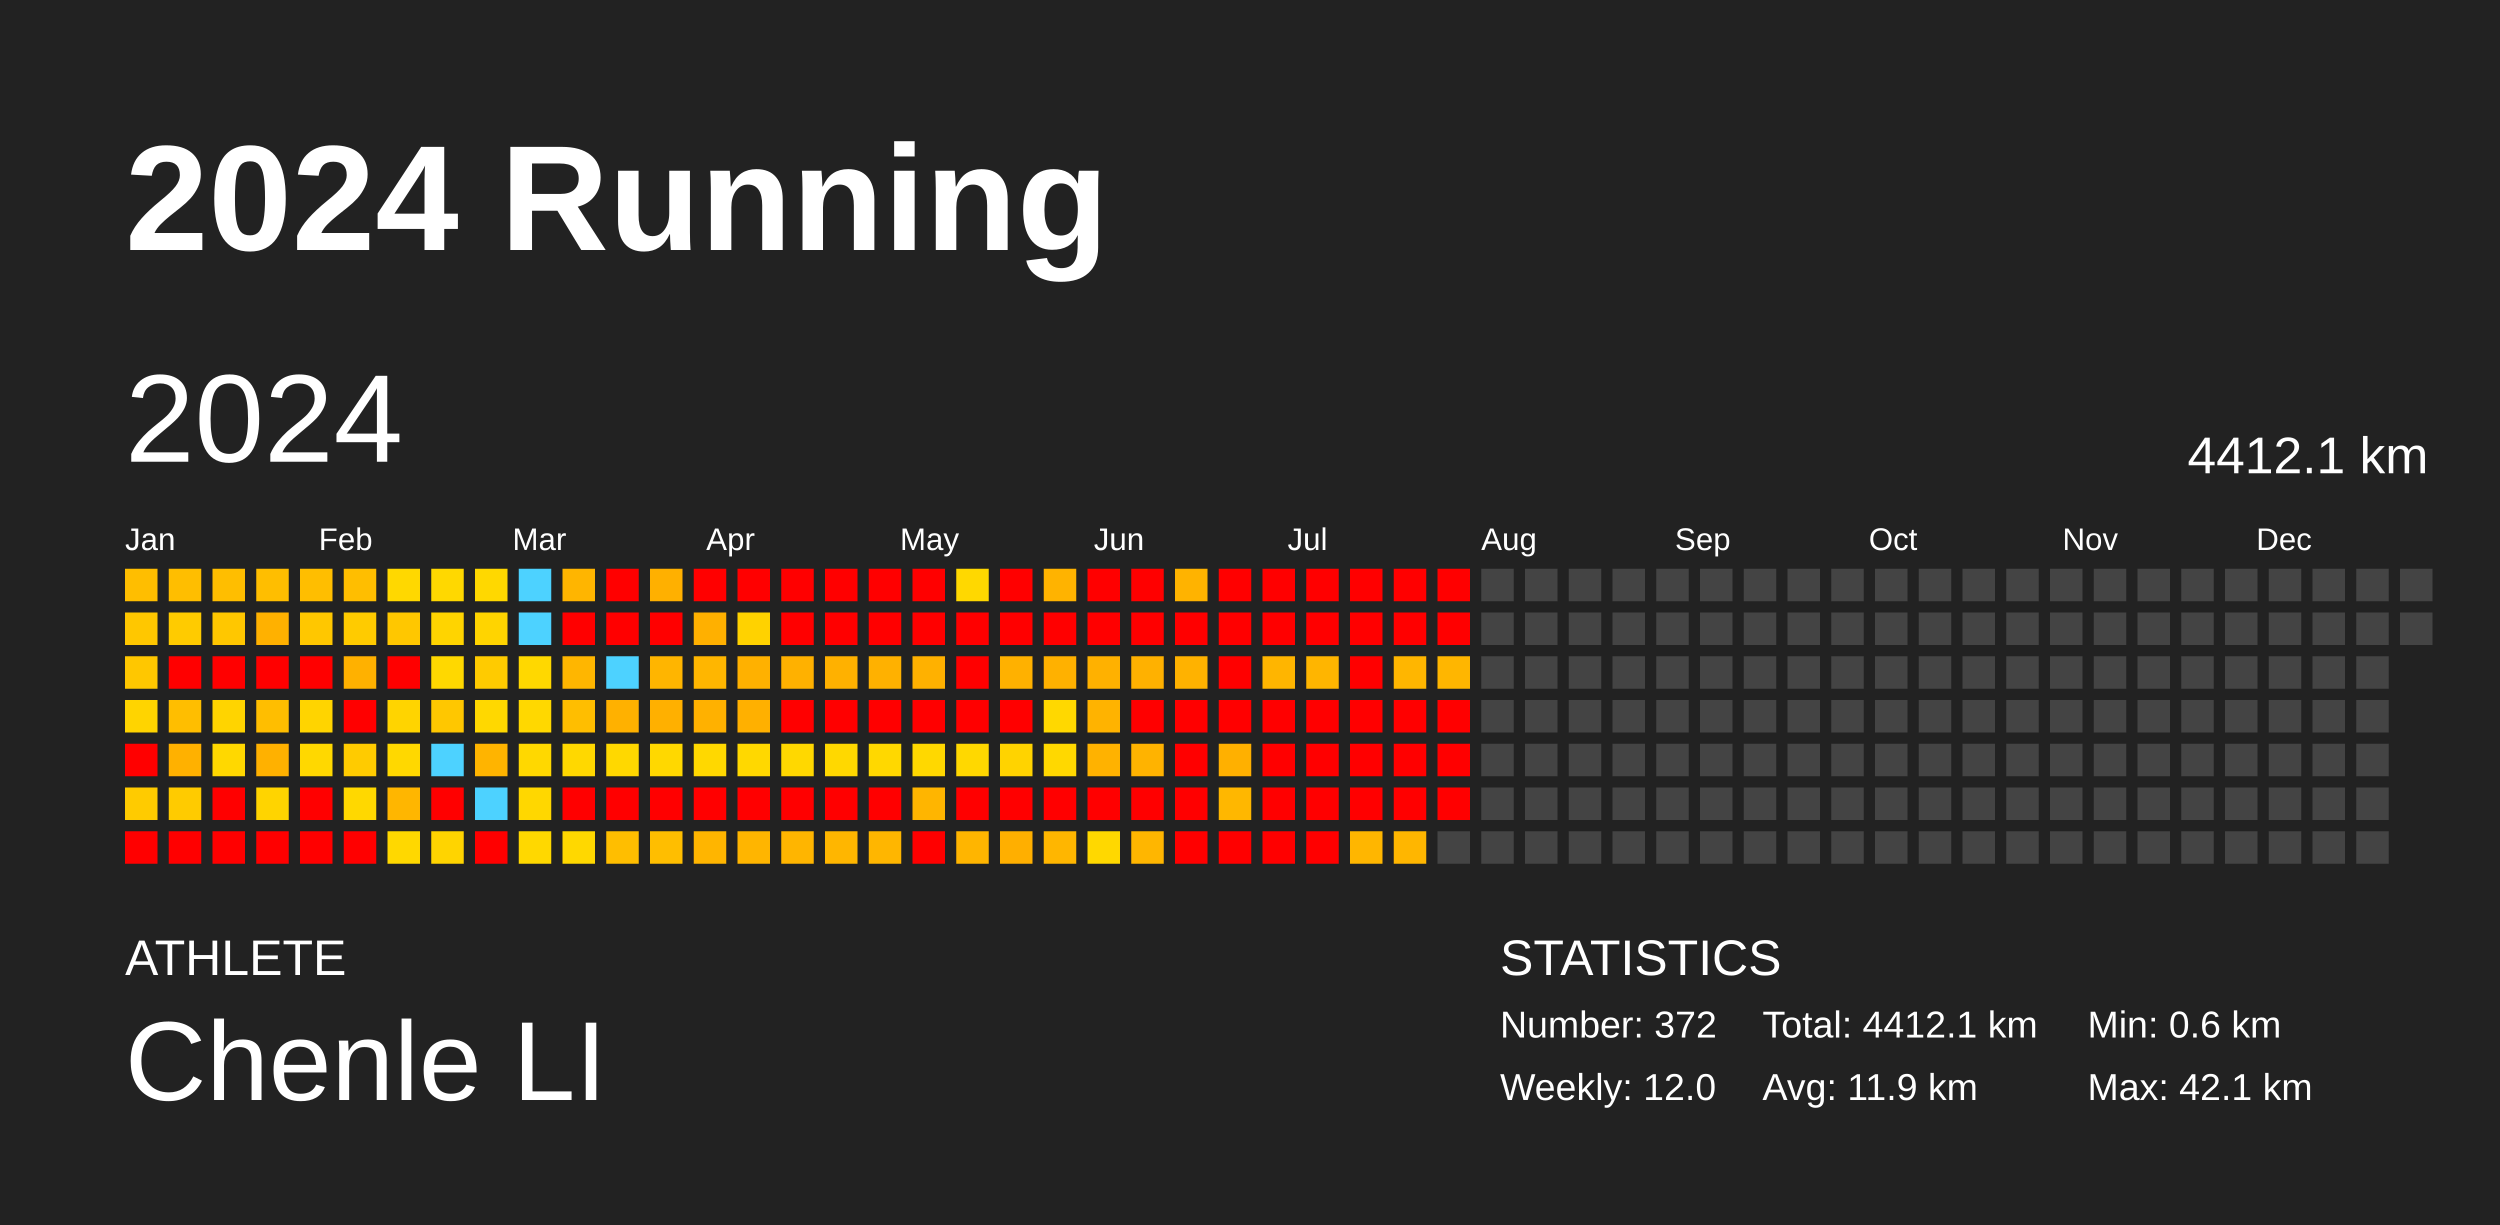
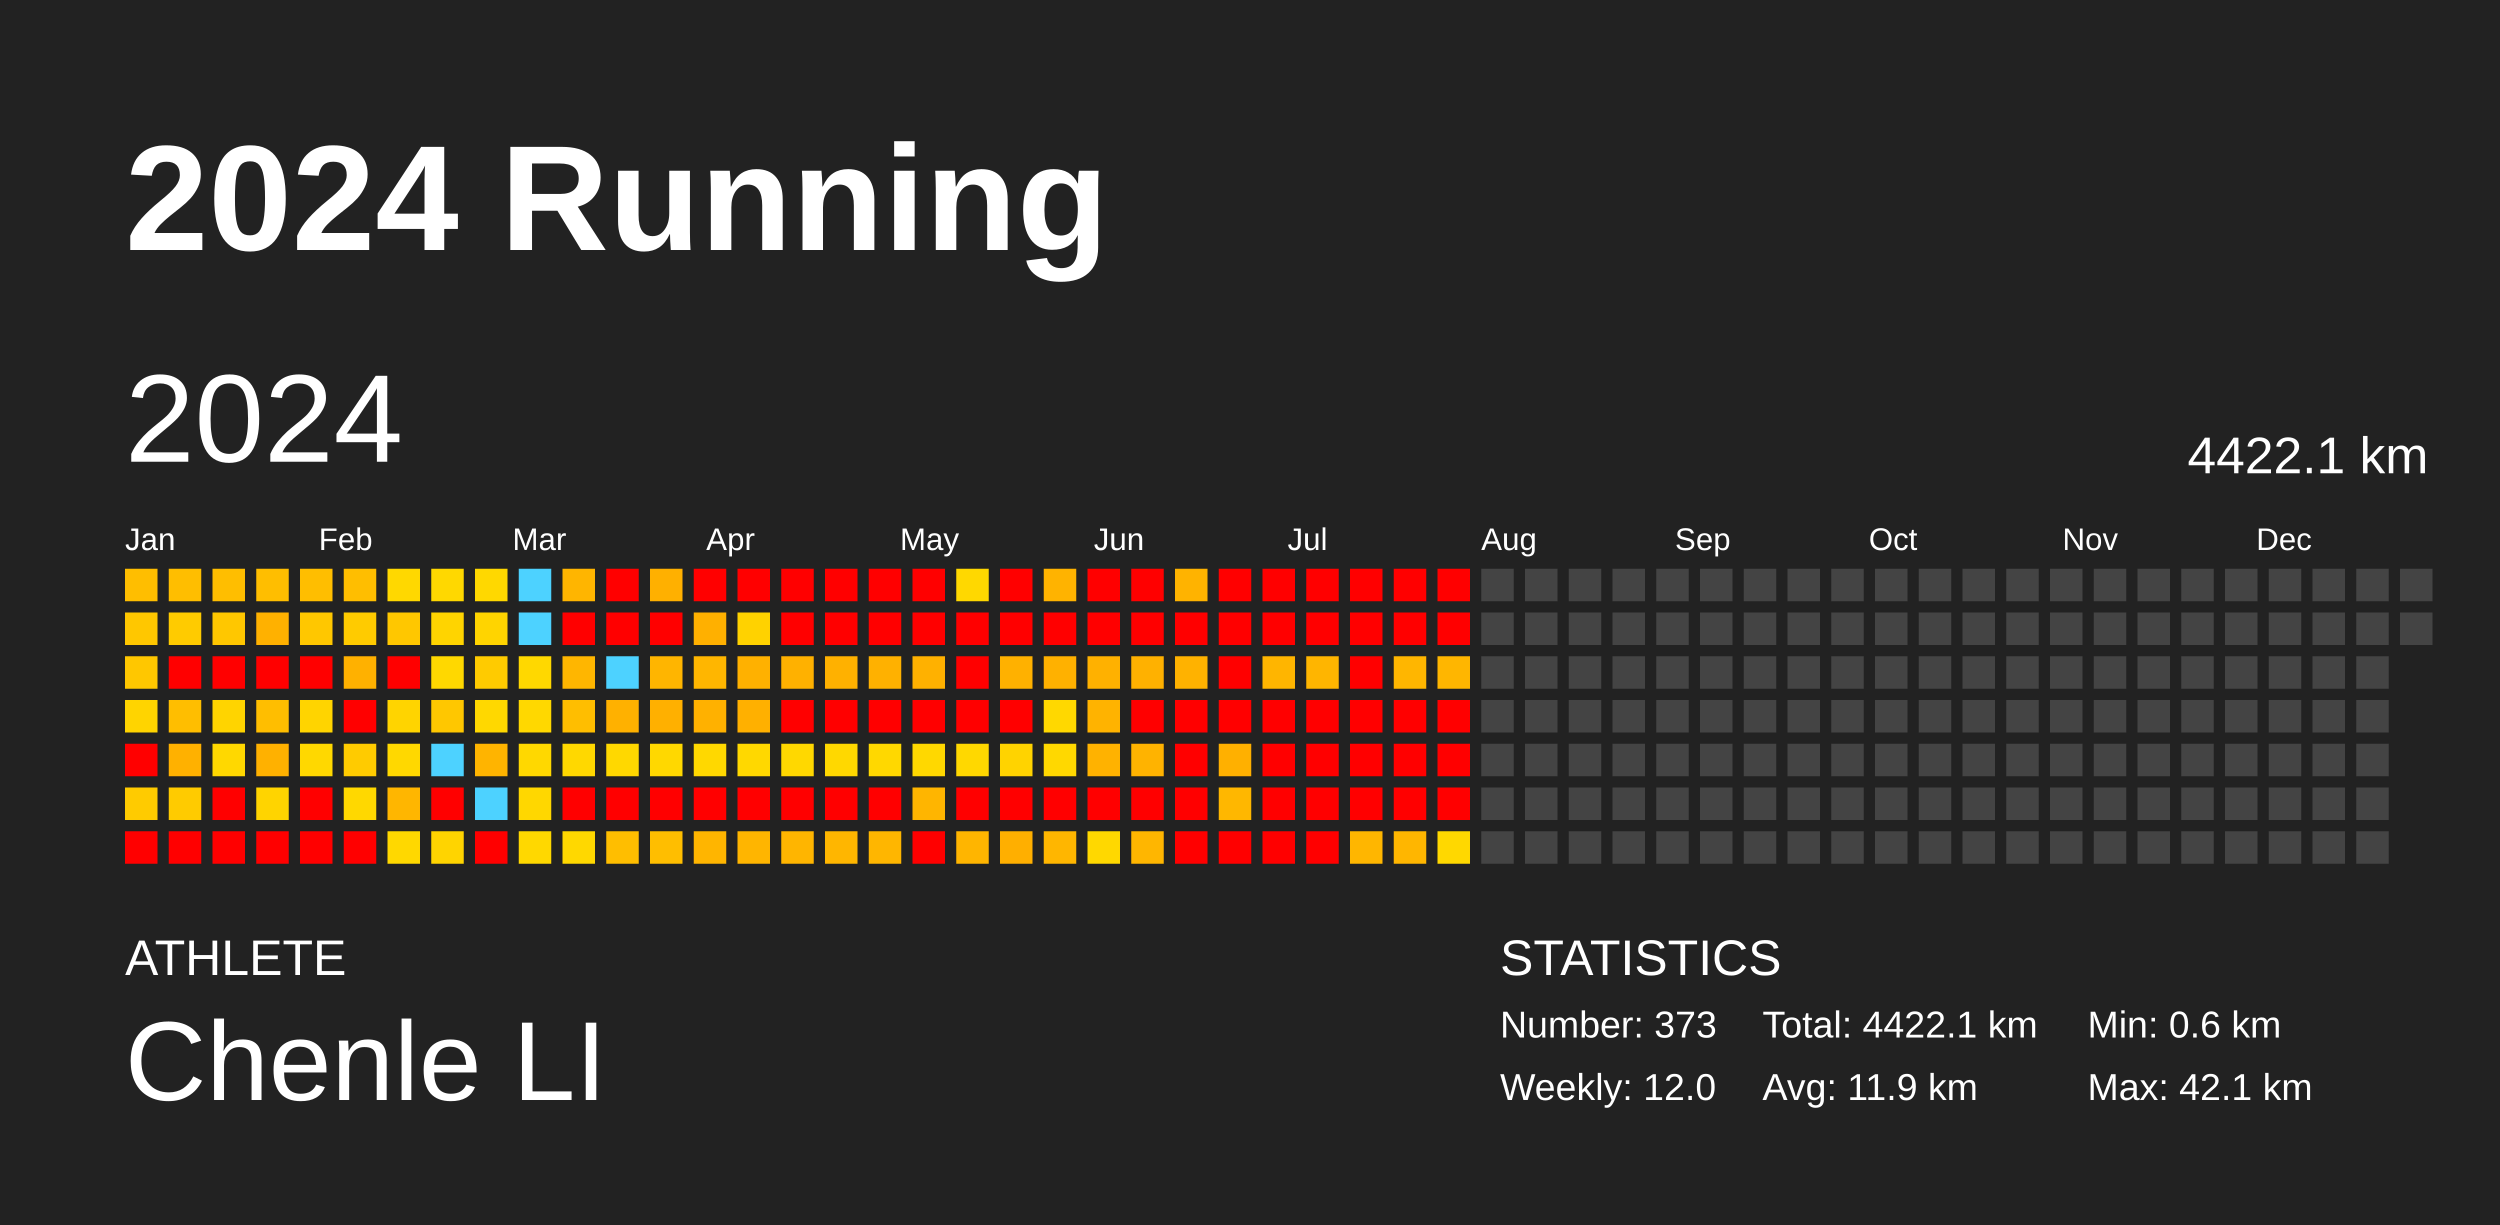
<svg xmlns="http://www.w3.org/2000/svg" baseProfile="full" height="98mm" version="1.1" viewBox="0,0,200,98" width="200mm">
  <defs />
  <rect fill="#222222" height="98" width="200" x="0" y="0" />
  <text fill="#FFFFFF" style="font-size:12px; font-family:Arial; font-weight:bold;" x="10" y="20">2024 Running</text>
  <text fill="#FFFFFF" style="font-size:4px; font-family:Arial" x="10" y="78">ATHLETE</text>
  <text fill="#FFFFFF" style="font-size:9px; font-family:Arial" x="10" y="88">Chenle LI</text>
  <text fill="#FFFFFF" style="font-size:4px; font-family:Arial" x="120" y="78">STATISTICS</text>
-   <text fill="#FFFFFF" style="font-size:3px; font-family:Arial" x="120" y="83">Number: 372</text>
+   <text fill="#FFFFFF" style="font-size:3px; font-family:Arial" x="120" y="83">Number: 373</text>
  <text fill="#FFFFFF" style="font-size:3px; font-family:Arial" x="120" y="88">Weekly: 12.0</text>
-   <text fill="#FFFFFF" style="font-size:3px; font-family:Arial" x="141" y="83">Total: 4412.1 km</text>
+   <text fill="#FFFFFF" style="font-size:3px; font-family:Arial" x="141" y="83">Total: 4422.1 km</text>
  <text fill="#FFFFFF" style="font-size:3px; font-family:Arial" x="141" y="88">Avg: 11.9 km</text>
  <text fill="#FFFFFF" style="font-size:3px; font-family:Arial" x="167" y="83">Min: 0.6 km</text>
  <text fill="#FFFFFF" style="font-size:3px; font-family:Arial" x="167" y="88">Max: 42.1 km</text>
  <text dominant-baseline="hanging" fill="#FFFFFF" style="font-size:10.0px; font-family:Arial;" x="10" y="30">2024</text>
-   <text dominant-baseline="hanging" fill="#FFFFFF" style="font-size:4.125px; font-family:Arial;" x="175" y="35">4412.1 km</text>
+   <text dominant-baseline="hanging" fill="#FFFFFF" style="font-size:4.125px; font-family:Arial;" x="175" y="35">4422.1 km</text>
  <text fill="#FFFFFF" style="font-size:2.5px; font-family:Arial" x="10.0" y="44">Jan</text>
  <text fill="#FFFFFF" style="font-size:2.5px; font-family:Arial" x="25.5" y="44">Feb</text>
  <text fill="#FFFFFF" style="font-size:2.5px; font-family:Arial" x="41.0" y="44">Mar</text>
  <text fill="#FFFFFF" style="font-size:2.5px; font-family:Arial" x="56.5" y="44">Apr</text>
  <text fill="#FFFFFF" style="font-size:2.5px; font-family:Arial" x="72.0" y="44">May</text>
  <text fill="#FFFFFF" style="font-size:2.5px; font-family:Arial" x="87.5" y="44">Jun</text>
  <text fill="#FFFFFF" style="font-size:2.5px; font-family:Arial" x="103.0" y="44">Jul</text>
  <text fill="#FFFFFF" style="font-size:2.5px; font-family:Arial" x="118.5" y="44">Aug</text>
  <text fill="#FFFFFF" style="font-size:2.5px; font-family:Arial" x="134.0" y="44">Sep</text>
  <text fill="#FFFFFF" style="font-size:2.5px; font-family:Arial" x="149.5" y="44">Oct</text>
  <text fill="#FFFFFF" style="font-size:2.5px; font-family:Arial" x="165.0" y="44">Nov</text>
  <text fill="#FFFFFF" style="font-size:2.5px; font-family:Arial" x="180.5" y="44">Dec</text>
  <rect fill="#ffbe00" height="2.6" width="2.6" x="10.0" y="45.5" />
  <rect fill="#ffc700" height="2.6" width="2.6" x="10.0" y="49.0" />
  <rect fill="#ffc700" height="2.6" width="2.6" x="10.0" y="52.5" />
  <rect fill="#ffd400" height="2.6" width="2.6" x="10.0" y="56.0" />
  <rect fill="red" height="2.6" width="2.6" x="10.0" y="59.5" />
  <rect fill="#ffcb00" height="2.6" width="2.6" x="10.0" y="63.0" />
  <rect fill="red" height="2.6" width="2.6" x="10.0" y="66.5" />
  <rect fill="#ffbe00" height="2.6" width="2.6" x="13.5" y="45.5" />
  <rect fill="#ffcb00" height="2.6" width="2.6" x="13.5" y="49.0" />
  <rect fill="red" height="2.6" width="2.6" x="13.5" y="52.5" />
  <rect fill="#ffbe00" height="2.6" width="2.6" x="13.5" y="56.0" />
  <rect fill="#ffb100" height="2.6" width="2.6" x="13.5" y="59.5" />
  <rect fill="#ffcb00" height="2.6" width="2.6" x="13.5" y="63.0" />
  <rect fill="red" height="2.6" width="2.6" x="13.5" y="66.5" />
  <rect fill="#ffbe00" height="2.6" width="2.6" x="17.0" y="45.5" />
  <rect fill="#ffc700" height="2.6" width="2.6" x="17.0" y="49.0" />
  <rect fill="red" height="2.6" width="2.6" x="17.0" y="52.5" />
  <rect fill="#ffd400" height="2.6" width="2.6" x="17.0" y="56.0" />
  <rect fill="#ffd800" height="2.6" width="2.6" x="17.0" y="59.5" />
  <rect fill="red" height="2.6" width="2.6" x="17.0" y="63.0" />
  <rect fill="red" height="2.6" width="2.6" x="17.0" y="66.5" />
  <rect fill="#ffbe00" height="2.6" width="2.6" x="20.5" y="45.5" />
  <rect fill="#ffb100" height="2.6" width="2.6" x="20.5" y="49.0" />
  <rect fill="red" height="2.6" width="2.6" x="20.5" y="52.5" />
  <rect fill="#ffbe00" height="2.6" width="2.6" x="20.5" y="56.0" />
  <rect fill="#ffb100" height="2.6" width="2.6" x="20.5" y="59.5" />
  <rect fill="#ffd400" height="2.6" width="2.6" x="20.5" y="63.0" />
  <rect fill="red" height="2.6" width="2.6" x="20.5" y="66.5" />
  <rect fill="#ffbe00" height="2.6" width="2.6" x="24.0" y="45.5" />
  <rect fill="#ffc700" height="2.6" width="2.6" x="24.0" y="49.0" />
  <rect fill="red" height="2.6" width="2.6" x="24.0" y="52.5" />
  <rect fill="#ffd400" height="2.6" width="2.6" x="24.0" y="56.0" />
  <rect fill="#ffd800" height="2.6" width="2.6" x="24.0" y="59.5" />
  <rect fill="red" height="2.6" width="2.6" x="24.0" y="63.0" />
  <rect fill="red" height="2.6" width="2.6" x="24.0" y="66.5" />
  <rect fill="#ffbe00" height="2.6" width="2.6" x="27.5" y="45.5" />
  <rect fill="#ffcb00" height="2.6" width="2.6" x="27.5" y="49.0" />
  <rect fill="#ffb100" height="2.6" width="2.6" x="27.5" y="52.5" />
  <rect fill="red" height="2.6" width="2.6" x="27.5" y="56.0" />
  <rect fill="#ffcb00" height="2.6" width="2.6" x="27.5" y="59.5" />
  <rect fill="#ffd800" height="2.6" width="2.6" x="27.5" y="63.0" />
  <rect fill="red" height="2.6" width="2.6" x="27.5" y="66.5" />
  <rect fill="#ffd800" height="2.6" width="2.6" x="31.0" y="45.5" />
  <rect fill="#ffc700" height="2.6" width="2.6" x="31.0" y="49.0" />
  <rect fill="red" height="2.6" width="2.6" x="31.0" y="52.5" />
  <rect fill="#ffd400" height="2.6" width="2.6" x="31.0" y="56.0" />
  <rect fill="#ffd800" height="2.6" width="2.6" x="31.0" y="59.5" />
  <rect fill="#ffb600" height="2.6" width="2.6" x="31.0" y="63.0" />
  <rect fill="#ffd800" height="2.6" width="2.6" x="31.0" y="66.5" />
  <rect fill="#ffd800" height="2.6" width="2.6" x="34.5" y="45.5" />
  <rect fill="#ffd400" height="2.6" width="2.6" x="34.5" y="49.0" />
  <rect fill="#ffd800" height="2.6" width="2.6" x="34.5" y="52.5" />
  <rect fill="#ffc700" height="2.6" width="2.6" x="34.5" y="56.0" />
  <rect fill="#4dd2ff" height="2.6" width="2.6" x="34.5" y="59.5" />
  <rect fill="red" height="2.6" width="2.6" x="34.5" y="63.0" />
  <rect fill="#ffd400" height="2.6" width="2.6" x="34.5" y="66.5" />
  <rect fill="#ffd800" height="2.6" width="2.6" x="38.0" y="45.5" />
  <rect fill="#ffd400" height="2.6" width="2.6" x="38.0" y="49.0" />
  <rect fill="#ffcb00" height="2.6" width="2.6" x="38.0" y="52.5" />
  <rect fill="#ffd800" height="2.6" width="2.6" x="38.0" y="56.0" />
  <rect fill="#ffb400" height="2.6" width="2.6" x="38.0" y="59.5" />
  <rect fill="#4dd2ff" height="2.6" width="2.6" x="38.0" y="63.0" />
  <rect fill="red" height="2.6" width="2.6" x="38.0" y="66.5" />
  <rect fill="#4dd2ff" height="2.6" width="2.6" x="41.5" y="45.5" />
  <rect fill="#4dd2ff" height="2.6" width="2.6" x="41.5" y="49.0" />
  <rect fill="#ffd800" height="2.6" width="2.6" x="41.5" y="52.5" />
  <rect fill="#ffd800" height="2.6" width="2.6" x="41.5" y="56.0" />
  <rect fill="#ffd800" height="2.6" width="2.6" x="41.5" y="59.5" />
  <rect fill="#ffd700" height="2.6" width="2.6" x="41.5" y="63.0" />
  <rect fill="#ffd800" height="2.6" width="2.6" x="41.5" y="66.5" />
  <rect fill="#ffb500" height="2.6" width="2.6" x="45.0" y="45.5" />
  <rect fill="red" height="2.6" width="2.6" x="45.0" y="49.0" />
  <rect fill="#ffb600" height="2.6" width="2.6" x="45.0" y="52.5" />
  <rect fill="#ffbe00" height="2.6" width="2.6" x="45.0" y="56.0" />
  <rect fill="#ffd800" height="2.6" width="2.6" x="45.0" y="59.5" />
  <rect fill="red" height="2.6" width="2.6" x="45.0" y="63.0" />
  <rect fill="#ffd800" height="2.6" width="2.6" x="45.0" y="66.5" />
  <rect fill="red" height="2.6" width="2.6" x="48.5" y="45.5" />
  <rect fill="red" height="2.6" width="2.6" x="48.5" y="49.0" />
  <rect fill="#4dd2ff" height="2.6" width="2.6" x="48.5" y="52.5" />
  <rect fill="#ffb100" height="2.6" width="2.6" x="48.5" y="56.0" />
  <rect fill="#ffd800" height="2.6" width="2.6" x="48.5" y="59.5" />
  <rect fill="red" height="2.6" width="2.6" x="48.5" y="63.0" />
  <rect fill="#ffbe00" height="2.6" width="2.6" x="48.5" y="66.5" />
  <rect fill="#ffb000" height="2.6" width="2.6" x="52.0" y="45.5" />
  <rect fill="red" height="2.6" width="2.6" x="52.0" y="49.0" />
  <rect fill="#ffb500" height="2.6" width="2.6" x="52.0" y="52.5" />
  <rect fill="#ffb000" height="2.6" width="2.6" x="52.0" y="56.0" />
  <rect fill="#ffd800" height="2.6" width="2.6" x="52.0" y="59.5" />
  <rect fill="red" height="2.6" width="2.6" x="52.0" y="63.0" />
  <rect fill="#ffbe00" height="2.6" width="2.6" x="52.0" y="66.5" />
  <rect fill="red" height="2.6" width="2.6" x="55.5" y="45.5" />
  <rect fill="#ffb000" height="2.6" width="2.6" x="55.5" y="49.0" />
  <rect fill="#ffb600" height="2.6" width="2.6" x="55.5" y="52.5" />
  <rect fill="#ffb100" height="2.6" width="2.6" x="55.5" y="56.0" />
  <rect fill="#ffd800" height="2.6" width="2.6" x="55.5" y="59.5" />
  <rect fill="red" height="2.6" width="2.6" x="55.5" y="63.0" />
  <rect fill="#ffb500" height="2.6" width="2.6" x="55.5" y="66.5" />
  <rect fill="red" height="2.6" width="2.6" x="59.0" y="45.5" />
  <rect fill="#ffd200" height="2.6" width="2.6" x="59.0" y="49.0" />
  <rect fill="#ffb100" height="2.6" width="2.6" x="59.0" y="52.5" />
  <rect fill="#ffb000" height="2.6" width="2.6" x="59.0" y="56.0" />
  <rect fill="#ffd800" height="2.6" width="2.6" x="59.0" y="59.5" />
  <rect fill="red" height="2.6" width="2.6" x="59.0" y="63.0" />
  <rect fill="#ffb500" height="2.6" width="2.6" x="59.0" y="66.5" />
  <rect fill="red" height="2.6" width="2.6" x="62.5" y="45.5" />
  <rect fill="red" height="2.6" width="2.6" x="62.5" y="49.0" />
  <rect fill="#ffb100" height="2.6" width="2.6" x="62.5" y="52.5" />
  <rect fill="red" height="2.6" width="2.6" x="62.5" y="56.0" />
  <rect fill="#ffd800" height="2.6" width="2.6" x="62.5" y="59.5" />
  <rect fill="red" height="2.6" width="2.6" x="62.5" y="63.0" />
  <rect fill="#ffb500" height="2.6" width="2.6" x="62.5" y="66.5" />
  <rect fill="red" height="2.6" width="2.6" x="66.0" y="45.5" />
  <rect fill="red" height="2.6" width="2.6" x="66.0" y="49.0" />
  <rect fill="#ffb100" height="2.6" width="2.6" x="66.0" y="52.5" />
  <rect fill="red" height="2.6" width="2.6" x="66.0" y="56.0" />
  <rect fill="#ffd800" height="2.6" width="2.6" x="66.0" y="59.5" />
  <rect fill="red" height="2.6" width="2.6" x="66.0" y="63.0" />
  <rect fill="#ffb600" height="2.6" width="2.6" x="66.0" y="66.5" />
  <rect fill="red" height="2.6" width="2.6" x="69.5" y="45.5" />
  <rect fill="red" height="2.6" width="2.6" x="69.5" y="49.0" />
  <rect fill="#ffb100" height="2.6" width="2.6" x="69.5" y="52.5" />
  <rect fill="red" height="2.6" width="2.6" x="69.5" y="56.0" />
  <rect fill="#ffd800" height="2.6" width="2.6" x="69.5" y="59.5" />
  <rect fill="red" height="2.6" width="2.6" x="69.5" y="63.0" />
  <rect fill="#ffb600" height="2.6" width="2.6" x="69.5" y="66.5" />
  <rect fill="red" height="2.6" width="2.6" x="73.0" y="45.5" />
  <rect fill="red" height="2.6" width="2.6" x="73.0" y="49.0" />
  <rect fill="#ffb100" height="2.6" width="2.6" x="73.0" y="52.5" />
  <rect fill="red" height="2.6" width="2.6" x="73.0" y="56.0" />
  <rect fill="#ffd800" height="2.6" width="2.6" x="73.0" y="59.5" />
  <rect fill="#ffb500" height="2.6" width="2.6" x="73.0" y="63.0" />
  <rect fill="red" height="2.6" width="2.6" x="73.0" y="66.5" />
  <rect fill="#ffd800" height="2.6" width="2.6" x="76.5" y="45.5" />
  <rect fill="red" height="2.6" width="2.6" x="76.5" y="49.0" />
  <rect fill="red" height="2.6" width="2.6" x="76.5" y="52.5" />
  <rect fill="red" height="2.6" width="2.6" x="76.5" y="56.0" />
  <rect fill="#ffd800" height="2.6" width="2.6" x="76.5" y="59.5" />
  <rect fill="red" height="2.6" width="2.6" x="76.5" y="63.0" />
  <rect fill="#ffb500" height="2.6" width="2.6" x="76.5" y="66.5" />
  <rect fill="red" height="2.6" width="2.6" x="80.0" y="45.5" />
  <rect fill="red" height="2.6" width="2.6" x="80.0" y="49.0" />
  <rect fill="#ffb100" height="2.6" width="2.6" x="80.0" y="52.5" />
  <rect fill="red" height="2.6" width="2.6" x="80.0" y="56.0" />
  <rect fill="#ffd300" height="2.6" width="2.6" x="80.0" y="59.5" />
  <rect fill="red" height="2.6" width="2.6" x="80.0" y="63.0" />
  <rect fill="#ffaf00" height="2.6" width="2.6" x="80.0" y="66.5" />
  <rect fill="#ffb300" height="2.6" width="2.6" x="83.5" y="45.5" />
  <rect fill="red" height="2.6" width="2.6" x="83.5" y="49.0" />
  <rect fill="#ffb100" height="2.6" width="2.6" x="83.5" y="52.5" />
  <rect fill="#ffd800" height="2.6" width="2.6" x="83.5" y="56.0" />
  <rect fill="#ffd800" height="2.6" width="2.6" x="83.5" y="59.5" />
  <rect fill="red" height="2.6" width="2.6" x="83.5" y="63.0" />
  <rect fill="#ffb600" height="2.6" width="2.6" x="83.5" y="66.5" />
  <rect fill="red" height="2.6" width="2.6" x="87.0" y="45.5" />
  <rect fill="red" height="2.6" width="2.6" x="87.0" y="49.0" />
  <rect fill="#ffb100" height="2.6" width="2.6" x="87.0" y="52.5" />
  <rect fill="#ffb300" height="2.6" width="2.6" x="87.0" y="56.0" />
  <rect fill="#ffb200" height="2.6" width="2.6" x="87.0" y="59.5" />
  <rect fill="red" height="2.6" width="2.6" x="87.0" y="63.0" />
  <rect fill="#ffd800" height="2.6" width="2.6" x="87.0" y="66.5" />
  <rect fill="red" height="2.6" width="2.6" x="90.5" y="45.5" />
  <rect fill="red" height="2.6" width="2.6" x="90.5" y="49.0" />
  <rect fill="#ffb100" height="2.6" width="2.6" x="90.5" y="52.5" />
  <rect fill="red" height="2.6" width="2.6" x="90.5" y="56.0" />
  <rect fill="#ffb300" height="2.6" width="2.6" x="90.5" y="59.5" />
  <rect fill="red" height="2.6" width="2.6" x="90.5" y="63.0" />
  <rect fill="#ffb600" height="2.6" width="2.6" x="90.5" y="66.5" />
  <rect fill="#ffb300" height="2.6" width="2.6" x="94.0" y="45.5" />
  <rect fill="red" height="2.6" width="2.6" x="94.0" y="49.0" />
  <rect fill="#ffb200" height="2.6" width="2.6" x="94.0" y="52.5" />
  <rect fill="red" height="2.6" width="2.6" x="94.0" y="56.0" />
  <rect fill="red" height="2.6" width="2.6" x="94.0" y="59.5" />
  <rect fill="red" height="2.6" width="2.6" x="94.0" y="63.0" />
  <rect fill="red" height="2.6" width="2.6" x="94.0" y="66.5" />
  <rect fill="red" height="2.6" width="2.6" x="97.5" y="45.5" />
  <rect fill="red" height="2.6" width="2.6" x="97.5" y="49.0" />
  <rect fill="red" height="2.6" width="2.6" x="97.5" y="52.5" />
  <rect fill="red" height="2.6" width="2.6" x="97.5" y="56.0" />
  <rect fill="#ffb000" height="2.6" width="2.6" x="97.5" y="59.5" />
  <rect fill="#ffb700" height="2.6" width="2.6" x="97.5" y="63.0" />
  <rect fill="red" height="2.6" width="2.6" x="97.5" y="66.5" />
  <rect fill="red" height="2.6" width="2.6" x="101.0" y="45.5" />
  <rect fill="red" height="2.6" width="2.6" x="101.0" y="49.0" />
  <rect fill="#ffb500" height="2.6" width="2.6" x="101.0" y="52.5" />
  <rect fill="red" height="2.6" width="2.6" x="101.0" y="56.0" />
  <rect fill="red" height="2.6" width="2.6" x="101.0" y="59.5" />
  <rect fill="red" height="2.6" width="2.6" x="101.0" y="63.0" />
  <rect fill="red" height="2.6" width="2.6" x="101.0" y="66.5" />
  <rect fill="red" height="2.6" width="2.6" x="104.5" y="45.5" />
  <rect fill="red" height="2.6" width="2.6" x="104.5" y="49.0" />
  <rect fill="#ffb500" height="2.6" width="2.6" x="104.5" y="52.5" />
  <rect fill="red" height="2.6" width="2.6" x="104.5" y="56.0" />
  <rect fill="red" height="2.6" width="2.6" x="104.5" y="59.5" />
  <rect fill="red" height="2.6" width="2.6" x="104.5" y="63.0" />
  <rect fill="red" height="2.6" width="2.6" x="104.5" y="66.5" />
  <rect fill="red" height="2.6" width="2.6" x="108.0" y="45.5" />
  <rect fill="red" height="2.6" width="2.6" x="108.0" y="49.0" />
  <rect fill="red" height="2.6" width="2.6" x="108.0" y="52.5" />
  <rect fill="red" height="2.6" width="2.6" x="108.0" y="56.0" />
  <rect fill="red" height="2.6" width="2.6" x="108.0" y="59.5" />
  <rect fill="red" height="2.6" width="2.6" x="108.0" y="63.0" />
  <rect fill="#ffb600" height="2.6" width="2.6" x="108.0" y="66.5" />
  <rect fill="red" height="2.6" width="2.6" x="111.5" y="45.5" />
  <rect fill="red" height="2.6" width="2.6" x="111.5" y="49.0" />
  <rect fill="#ffb600" height="2.6" width="2.6" x="111.5" y="52.5" />
  <rect fill="red" height="2.6" width="2.6" x="111.5" y="56.0" />
  <rect fill="red" height="2.6" width="2.6" x="111.5" y="59.5" />
  <rect fill="red" height="2.6" width="2.6" x="111.5" y="63.0" />
  <rect fill="#ffb600" height="2.6" width="2.6" x="111.5" y="66.5" />
  <rect fill="red" height="2.6" width="2.6" x="115.0" y="45.5" />
  <rect fill="red" height="2.6" width="2.6" x="115.0" y="49.0" />
  <rect fill="#ffb600" height="2.6" width="2.6" x="115.0" y="52.5" />
  <rect fill="red" height="2.6" width="2.6" x="115.0" y="56.0" />
  <rect fill="red" height="2.6" width="2.6" x="115.0" y="59.5" />
  <rect fill="red" height="2.6" width="2.6" x="115.0" y="63.0" />
-   <rect fill="#444444" height="2.6" width="2.6" x="115.0" y="66.5" />
+   <rect fill="#ffd800" height="2.6" width="2.6" x="115.0" y="66.5" />
  <rect fill="#444444" height="2.6" width="2.6" x="118.5" y="45.5" />
  <rect fill="#444444" height="2.6" width="2.6" x="118.5" y="49.0" />
  <rect fill="#444444" height="2.6" width="2.6" x="118.5" y="52.5" />
  <rect fill="#444444" height="2.6" width="2.6" x="118.5" y="56.0" />
  <rect fill="#444444" height="2.6" width="2.6" x="118.5" y="59.5" />
  <rect fill="#444444" height="2.6" width="2.6" x="118.5" y="63.0" />
  <rect fill="#444444" height="2.6" width="2.6" x="118.5" y="66.5" />
  <rect fill="#444444" height="2.6" width="2.6" x="122.0" y="45.5" />
  <rect fill="#444444" height="2.6" width="2.6" x="122.0" y="49.0" />
  <rect fill="#444444" height="2.6" width="2.6" x="122.0" y="52.5" />
  <rect fill="#444444" height="2.6" width="2.6" x="122.0" y="56.0" />
  <rect fill="#444444" height="2.6" width="2.6" x="122.0" y="59.5" />
  <rect fill="#444444" height="2.6" width="2.6" x="122.0" y="63.0" />
  <rect fill="#444444" height="2.6" width="2.6" x="122.0" y="66.5" />
  <rect fill="#444444" height="2.6" width="2.6" x="125.5" y="45.5" />
  <rect fill="#444444" height="2.6" width="2.6" x="125.5" y="49.0" />
  <rect fill="#444444" height="2.6" width="2.6" x="125.5" y="52.5" />
  <rect fill="#444444" height="2.6" width="2.6" x="125.5" y="56.0" />
  <rect fill="#444444" height="2.6" width="2.6" x="125.5" y="59.5" />
  <rect fill="#444444" height="2.6" width="2.6" x="125.5" y="63.0" />
  <rect fill="#444444" height="2.6" width="2.6" x="125.5" y="66.5" />
  <rect fill="#444444" height="2.6" width="2.6" x="129.0" y="45.5" />
  <rect fill="#444444" height="2.6" width="2.6" x="129.0" y="49.0" />
  <rect fill="#444444" height="2.6" width="2.6" x="129.0" y="52.5" />
  <rect fill="#444444" height="2.6" width="2.6" x="129.0" y="56.0" />
  <rect fill="#444444" height="2.6" width="2.6" x="129.0" y="59.5" />
  <rect fill="#444444" height="2.6" width="2.6" x="129.0" y="63.0" />
  <rect fill="#444444" height="2.6" width="2.6" x="129.0" y="66.5" />
  <rect fill="#444444" height="2.6" width="2.6" x="132.5" y="45.5" />
  <rect fill="#444444" height="2.6" width="2.6" x="132.5" y="49.0" />
  <rect fill="#444444" height="2.6" width="2.6" x="132.5" y="52.5" />
  <rect fill="#444444" height="2.6" width="2.6" x="132.5" y="56.0" />
  <rect fill="#444444" height="2.6" width="2.6" x="132.5" y="59.5" />
  <rect fill="#444444" height="2.6" width="2.6" x="132.5" y="63.0" />
  <rect fill="#444444" height="2.6" width="2.6" x="132.5" y="66.5" />
  <rect fill="#444444" height="2.6" width="2.6" x="136.0" y="45.5" />
  <rect fill="#444444" height="2.6" width="2.6" x="136.0" y="49.0" />
  <rect fill="#444444" height="2.6" width="2.6" x="136.0" y="52.5" />
  <rect fill="#444444" height="2.6" width="2.6" x="136.0" y="56.0" />
  <rect fill="#444444" height="2.6" width="2.6" x="136.0" y="59.5" />
  <rect fill="#444444" height="2.6" width="2.6" x="136.0" y="63.0" />
  <rect fill="#444444" height="2.6" width="2.6" x="136.0" y="66.5" />
  <rect fill="#444444" height="2.6" width="2.6" x="139.5" y="45.5" />
  <rect fill="#444444" height="2.6" width="2.6" x="139.5" y="49.0" />
  <rect fill="#444444" height="2.6" width="2.6" x="139.5" y="52.5" />
  <rect fill="#444444" height="2.6" width="2.6" x="139.5" y="56.0" />
  <rect fill="#444444" height="2.6" width="2.6" x="139.5" y="59.5" />
  <rect fill="#444444" height="2.6" width="2.6" x="139.5" y="63.0" />
  <rect fill="#444444" height="2.6" width="2.6" x="139.5" y="66.5" />
  <rect fill="#444444" height="2.6" width="2.6" x="143.0" y="45.5" />
  <rect fill="#444444" height="2.6" width="2.6" x="143.0" y="49.0" />
  <rect fill="#444444" height="2.6" width="2.6" x="143.0" y="52.5" />
  <rect fill="#444444" height="2.6" width="2.6" x="143.0" y="56.0" />
  <rect fill="#444444" height="2.6" width="2.6" x="143.0" y="59.5" />
  <rect fill="#444444" height="2.6" width="2.6" x="143.0" y="63.0" />
  <rect fill="#444444" height="2.6" width="2.6" x="143.0" y="66.5" />
  <rect fill="#444444" height="2.6" width="2.6" x="146.5" y="45.5" />
  <rect fill="#444444" height="2.6" width="2.6" x="146.5" y="49.0" />
  <rect fill="#444444" height="2.6" width="2.6" x="146.5" y="52.5" />
  <rect fill="#444444" height="2.6" width="2.6" x="146.5" y="56.0" />
  <rect fill="#444444" height="2.6" width="2.6" x="146.5" y="59.5" />
  <rect fill="#444444" height="2.6" width="2.6" x="146.5" y="63.0" />
  <rect fill="#444444" height="2.6" width="2.6" x="146.5" y="66.5" />
  <rect fill="#444444" height="2.6" width="2.6" x="150.0" y="45.5" />
  <rect fill="#444444" height="2.6" width="2.6" x="150.0" y="49.0" />
  <rect fill="#444444" height="2.6" width="2.6" x="150.0" y="52.5" />
  <rect fill="#444444" height="2.6" width="2.6" x="150.0" y="56.0" />
  <rect fill="#444444" height="2.6" width="2.6" x="150.0" y="59.5" />
  <rect fill="#444444" height="2.6" width="2.6" x="150.0" y="63.0" />
  <rect fill="#444444" height="2.6" width="2.6" x="150.0" y="66.5" />
  <rect fill="#444444" height="2.6" width="2.6" x="153.5" y="45.5" />
  <rect fill="#444444" height="2.6" width="2.6" x="153.5" y="49.0" />
  <rect fill="#444444" height="2.6" width="2.6" x="153.5" y="52.5" />
  <rect fill="#444444" height="2.6" width="2.6" x="153.5" y="56.0" />
  <rect fill="#444444" height="2.6" width="2.6" x="153.5" y="59.5" />
  <rect fill="#444444" height="2.6" width="2.6" x="153.5" y="63.0" />
  <rect fill="#444444" height="2.6" width="2.6" x="153.5" y="66.5" />
  <rect fill="#444444" height="2.6" width="2.6" x="157.0" y="45.5" />
  <rect fill="#444444" height="2.6" width="2.6" x="157.0" y="49.0" />
  <rect fill="#444444" height="2.6" width="2.6" x="157.0" y="52.5" />
  <rect fill="#444444" height="2.6" width="2.6" x="157.0" y="56.0" />
  <rect fill="#444444" height="2.6" width="2.6" x="157.0" y="59.5" />
  <rect fill="#444444" height="2.6" width="2.6" x="157.0" y="63.0" />
  <rect fill="#444444" height="2.6" width="2.6" x="157.0" y="66.5" />
  <rect fill="#444444" height="2.6" width="2.6" x="160.5" y="45.5" />
  <rect fill="#444444" height="2.6" width="2.6" x="160.5" y="49.0" />
  <rect fill="#444444" height="2.6" width="2.6" x="160.5" y="52.5" />
  <rect fill="#444444" height="2.6" width="2.6" x="160.5" y="56.0" />
  <rect fill="#444444" height="2.6" width="2.6" x="160.5" y="59.5" />
  <rect fill="#444444" height="2.6" width="2.6" x="160.5" y="63.0" />
  <rect fill="#444444" height="2.6" width="2.6" x="160.5" y="66.5" />
  <rect fill="#444444" height="2.6" width="2.6" x="164.0" y="45.5" />
  <rect fill="#444444" height="2.6" width="2.6" x="164.0" y="49.0" />
  <rect fill="#444444" height="2.6" width="2.6" x="164.0" y="52.5" />
  <rect fill="#444444" height="2.6" width="2.6" x="164.0" y="56.0" />
  <rect fill="#444444" height="2.6" width="2.6" x="164.0" y="59.5" />
  <rect fill="#444444" height="2.6" width="2.6" x="164.0" y="63.0" />
  <rect fill="#444444" height="2.6" width="2.6" x="164.0" y="66.5" />
  <rect fill="#444444" height="2.6" width="2.6" x="167.5" y="45.5" />
  <rect fill="#444444" height="2.6" width="2.6" x="167.5" y="49.0" />
  <rect fill="#444444" height="2.6" width="2.6" x="167.5" y="52.5" />
  <rect fill="#444444" height="2.6" width="2.6" x="167.5" y="56.0" />
  <rect fill="#444444" height="2.6" width="2.6" x="167.5" y="59.5" />
  <rect fill="#444444" height="2.6" width="2.6" x="167.5" y="63.0" />
  <rect fill="#444444" height="2.6" width="2.6" x="167.5" y="66.5" />
  <rect fill="#444444" height="2.6" width="2.6" x="171.0" y="45.5" />
  <rect fill="#444444" height="2.6" width="2.6" x="171.0" y="49.0" />
  <rect fill="#444444" height="2.6" width="2.6" x="171.0" y="52.5" />
  <rect fill="#444444" height="2.6" width="2.6" x="171.0" y="56.0" />
  <rect fill="#444444" height="2.6" width="2.6" x="171.0" y="59.5" />
  <rect fill="#444444" height="2.6" width="2.6" x="171.0" y="63.0" />
  <rect fill="#444444" height="2.6" width="2.6" x="171.0" y="66.5" />
  <rect fill="#444444" height="2.6" width="2.6" x="174.5" y="45.5" />
  <rect fill="#444444" height="2.6" width="2.6" x="174.5" y="49.0" />
  <rect fill="#444444" height="2.6" width="2.6" x="174.5" y="52.5" />
  <rect fill="#444444" height="2.6" width="2.6" x="174.5" y="56.0" />
  <rect fill="#444444" height="2.6" width="2.6" x="174.5" y="59.5" />
  <rect fill="#444444" height="2.6" width="2.6" x="174.5" y="63.0" />
  <rect fill="#444444" height="2.6" width="2.6" x="174.5" y="66.5" />
  <rect fill="#444444" height="2.6" width="2.6" x="178.0" y="45.5" />
  <rect fill="#444444" height="2.6" width="2.6" x="178.0" y="49.0" />
  <rect fill="#444444" height="2.6" width="2.6" x="178.0" y="52.5" />
  <rect fill="#444444" height="2.6" width="2.6" x="178.0" y="56.0" />
  <rect fill="#444444" height="2.6" width="2.6" x="178.0" y="59.5" />
  <rect fill="#444444" height="2.6" width="2.6" x="178.0" y="63.0" />
  <rect fill="#444444" height="2.6" width="2.6" x="178.0" y="66.5" />
  <rect fill="#444444" height="2.6" width="2.6" x="181.5" y="45.5" />
  <rect fill="#444444" height="2.6" width="2.6" x="181.5" y="49.0" />
  <rect fill="#444444" height="2.6" width="2.6" x="181.5" y="52.5" />
  <rect fill="#444444" height="2.6" width="2.6" x="181.5" y="56.0" />
  <rect fill="#444444" height="2.6" width="2.6" x="181.5" y="59.5" />
  <rect fill="#444444" height="2.6" width="2.6" x="181.5" y="63.0" />
  <rect fill="#444444" height="2.6" width="2.6" x="181.5" y="66.5" />
  <rect fill="#444444" height="2.6" width="2.6" x="185.0" y="45.5" />
  <rect fill="#444444" height="2.6" width="2.6" x="185.0" y="49.0" />
  <rect fill="#444444" height="2.6" width="2.6" x="185.0" y="52.5" />
  <rect fill="#444444" height="2.6" width="2.6" x="185.0" y="56.0" />
  <rect fill="#444444" height="2.6" width="2.6" x="185.0" y="59.5" />
  <rect fill="#444444" height="2.6" width="2.6" x="185.0" y="63.0" />
  <rect fill="#444444" height="2.6" width="2.6" x="185.0" y="66.5" />
  <rect fill="#444444" height="2.6" width="2.6" x="188.5" y="45.5" />
  <rect fill="#444444" height="2.6" width="2.6" x="188.5" y="49.0" />
  <rect fill="#444444" height="2.6" width="2.6" x="188.5" y="52.5" />
  <rect fill="#444444" height="2.6" width="2.6" x="188.5" y="56.0" />
  <rect fill="#444444" height="2.6" width="2.6" x="188.5" y="59.5" />
  <rect fill="#444444" height="2.6" width="2.6" x="188.5" y="63.0" />
  <rect fill="#444444" height="2.6" width="2.6" x="188.5" y="66.5" />
  <rect fill="#444444" height="2.6" width="2.6" x="192.0" y="45.5" />
  <rect fill="#444444" height="2.6" width="2.6" x="192.0" y="49.0" />
</svg>
